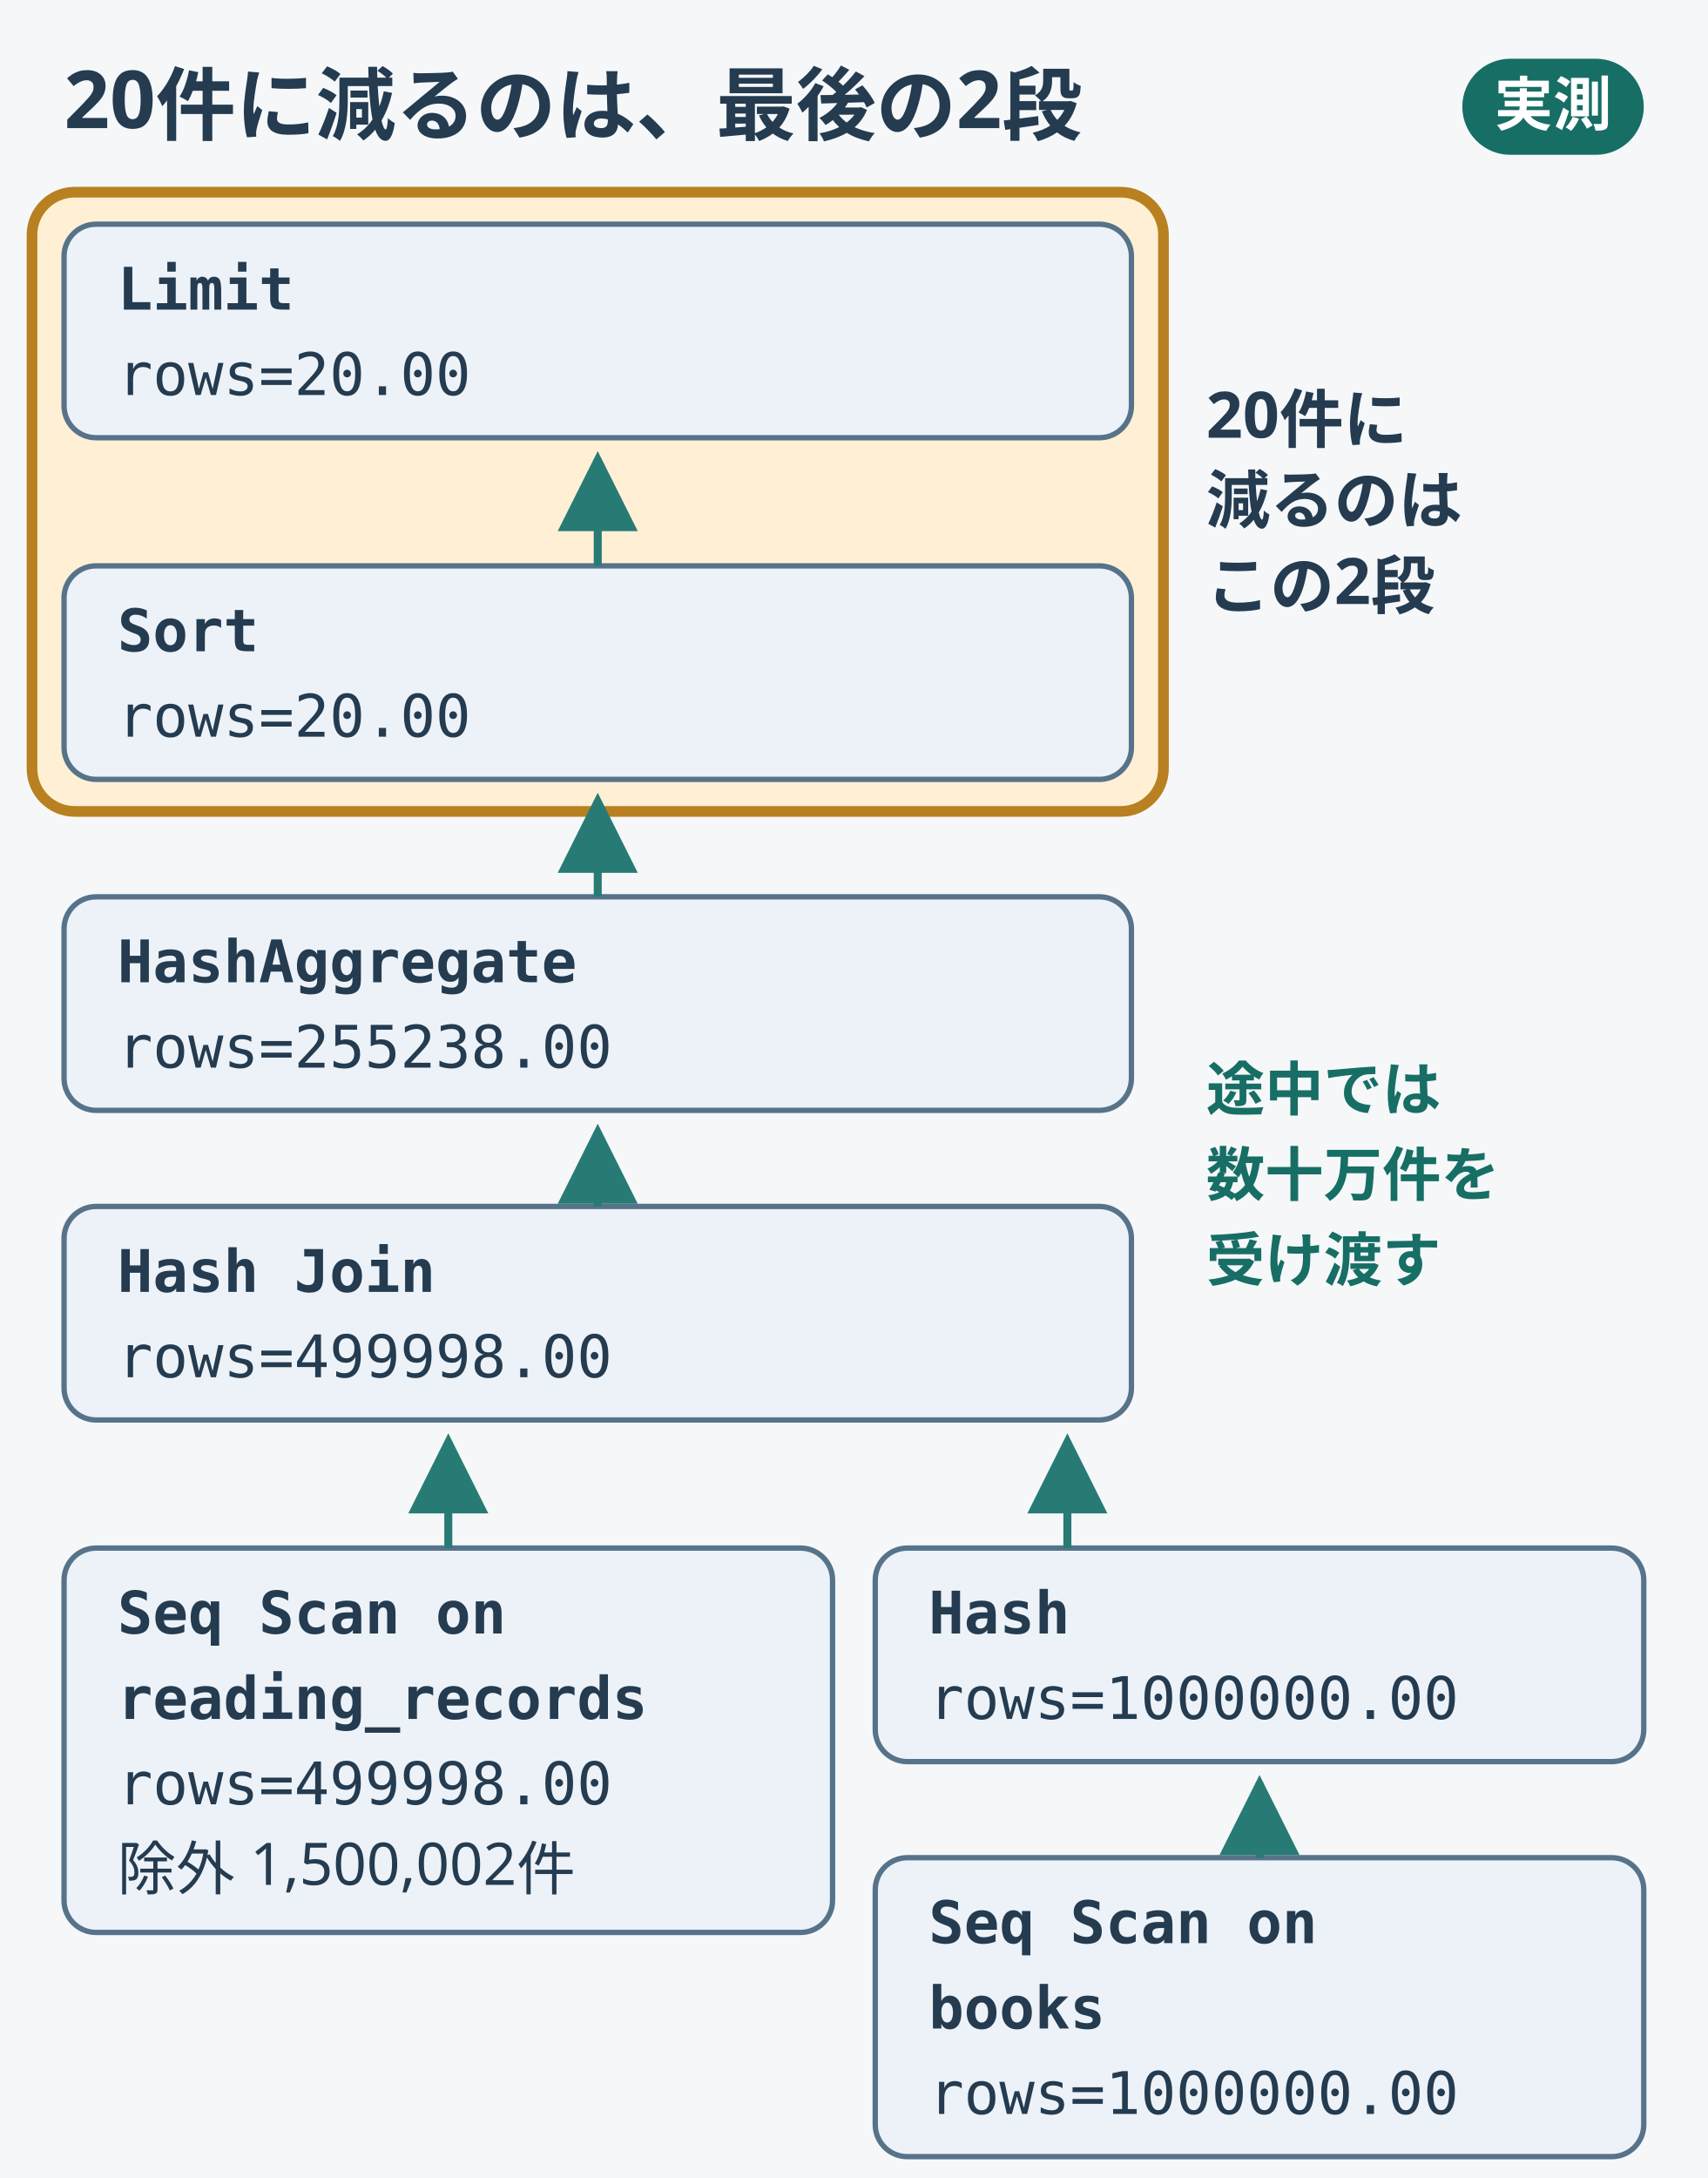
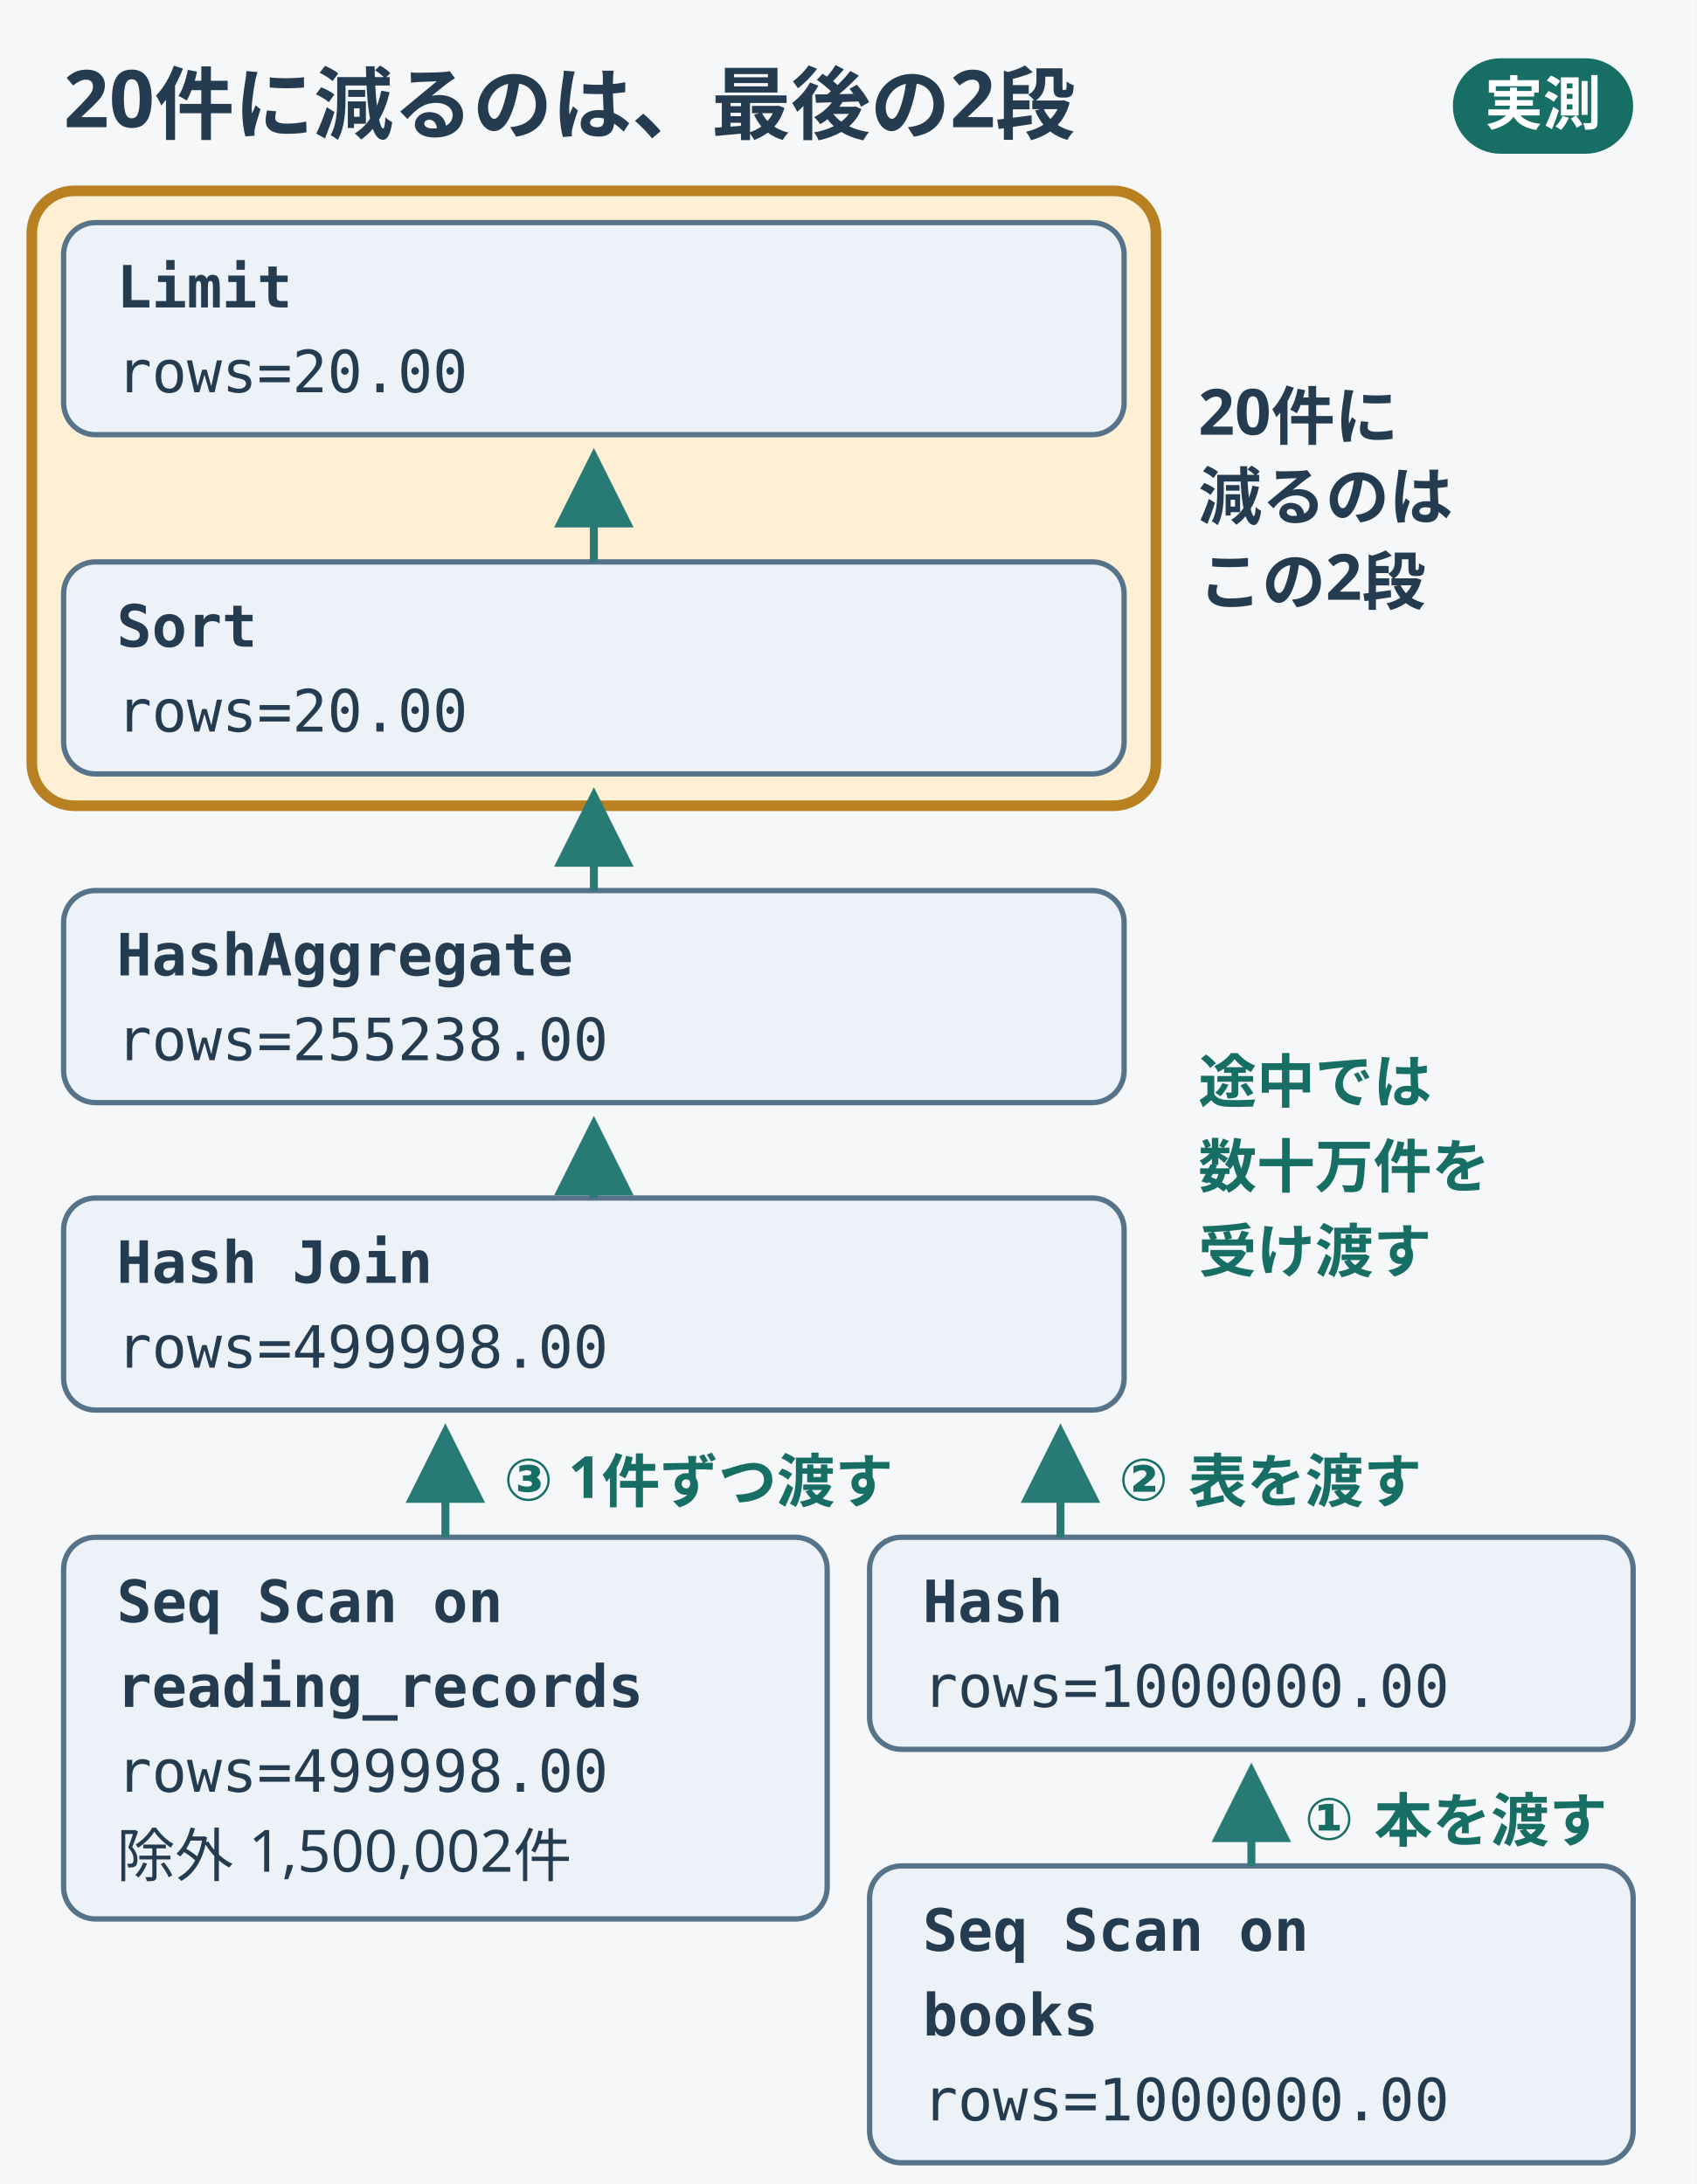
- <svg xmlns="http://www.w3.org/2000/svg" width="640" height="816" viewBox="0 0 640 816" role="img" aria-labelledby="title">
+ <svg xmlns="http://www.w3.org/2000/svg" width="640" height="824" viewBox="0 0 640 824" role="img" aria-labelledby="title">
  <defs>
    <marker id="flow" markerWidth="10" markerHeight="10" refX="9" refY="5" orient="auto">
      <path d="M0 0L10 5L0 10z" fill="#277b74" />
    </marker>
  </defs>
  <style>
text{font-family:"Hiragino Sans","Noto Sans JP",sans-serif;font-size:24px;fill:#243b50}
.h{font-size:30px;font-weight:700}.b{font-weight:700}.s{font-size:22px}.m{font-size:22px;fill:#566c7b}
.mono{font-family:ui-monospace,Menlo,monospace;font-size:22px}.tag{font-size:22px;font-weight:700;fill:#fff}
.teal{fill:#176e65}.real{fill:#176e65}
.node{fill:#ecf2f8;stroke:#56738a;stroke-width:2}
.hot{fill:#fff0d5;stroke:#b88020;stroke-width:4}
.flow{fill:none;stroke:#277b74;stroke-width:3;marker-end:url(#flow)}
  </style>
-   <rect width="640" height="816" fill="#f5f7f9" />
+   <rect width="640" height="824" fill="#f5f7f9" />
  <text x="24" y="48" class="h">20件に減るのは、最後の2段</text>
  <rect x="548" y="22" width="68" height="36" rx="18" class="real" />
  <text x="582" y="47" text-anchor="middle" class="tag">実測</text>
  <g id="last-two">
    <rect x="12" y="72" width="424" height="232" rx="16" class="hot" />
    <text x="452" y="164" class="b">20件に</text>
    <text x="452" y="196" class="b">減るのは</text>
    <text x="452" y="228" class="b">この2段</text>
  </g>
  <g id="limit">
    <rect x="24" y="84" width="400" height="80" rx="12" class="node" />
    <text x="44" y="116" class="mono b">Limit</text>
    <text x="44" y="148" class="mono">rows=20.00</text>
  </g>
  <g id="sort">
    <rect x="24" y="212" width="400" height="80" rx="12" class="node" />
    <text x="44" y="244" class="mono b">Sort</text>
    <text x="44" y="276" class="mono">rows=20.00</text>
  </g>
  <g id="hash-aggregate">
    <rect x="24" y="336" width="400" height="80" rx="12" class="node" />
    <text x="44" y="368" class="mono b">HashAggregate</text>
    <text x="44" y="400" class="mono">rows=255238.00</text>
  </g>
  <g id="hash-join">
    <rect x="24" y="452" width="400" height="80" rx="12" class="node" />
    <text x="44" y="484" class="mono b">Hash Join</text>
    <text x="44" y="516" class="mono">rows=499998.00</text>
  </g>
  <g id="middle-note">
    <text x="452" y="416" class="s b teal">途中では</text>
    <text x="452" y="448" class="s b teal">数十万件を</text>
    <text x="452" y="480" class="s b teal">受け渡す</text>
  </g>
  <g id="scan-records">
    <rect x="24" y="580" width="288" height="144" rx="12" class="node" />
    <text x="44" y="612" class="mono b">Seq Scan on</text>
    <text x="44" y="644" class="mono b">reading_records</text>
    <text x="44" y="676" class="mono">rows=499998.00</text>
    <text x="44" y="708" class="s">除外 1,500,002件</text>
  </g>
  <g id="hash">
    <rect x="328" y="580" width="288" height="80" rx="12" class="node" />
    <text x="348" y="612" class="mono b">Hash</text>
    <text x="348" y="644" class="mono">rows=1000000.00</text>
  </g>
  <g id="scan-books">
-     <rect x="328" y="696" width="288" height="112" rx="12" class="node" />
-     <text x="348" y="728" class="mono b">Seq Scan on</text>
-     <text x="348" y="760" class="mono b">books</text>
-     <text x="348" y="792" class="mono">rows=1000000.00</text>
+     <rect x="328" y="704" width="288" height="112" rx="12" class="node" />
+     <text x="348" y="736" class="mono b">Seq Scan on</text>
+     <text x="348" y="768" class="mono b">books</text>
+     <text x="348" y="800" class="mono">rows=1000000.00</text>
  </g>
  <g id="flows">
    <path d="M224 212 V172" class="flow" />
    <path d="M224 336 V300" class="flow" />
    <path d="M224 452 V424" class="flow" />
    <path d="M168 580 V540" class="flow" />
    <path d="M400 580 V540" class="flow" />
-     <path d="M472 696 V668" class="flow" />
+     <path d="M472 704 V668" class="flow" />
+   </g>
+   <g id="order">
+     <text x="190" y="566" class="s b teal">③ 1件ずつ渡す</text>
+     <text x="422" y="566" class="s b teal">② 表を渡す</text>
+     <text x="492" y="694" class="s b teal">① 本を渡す</text>
  </g>
</svg>
